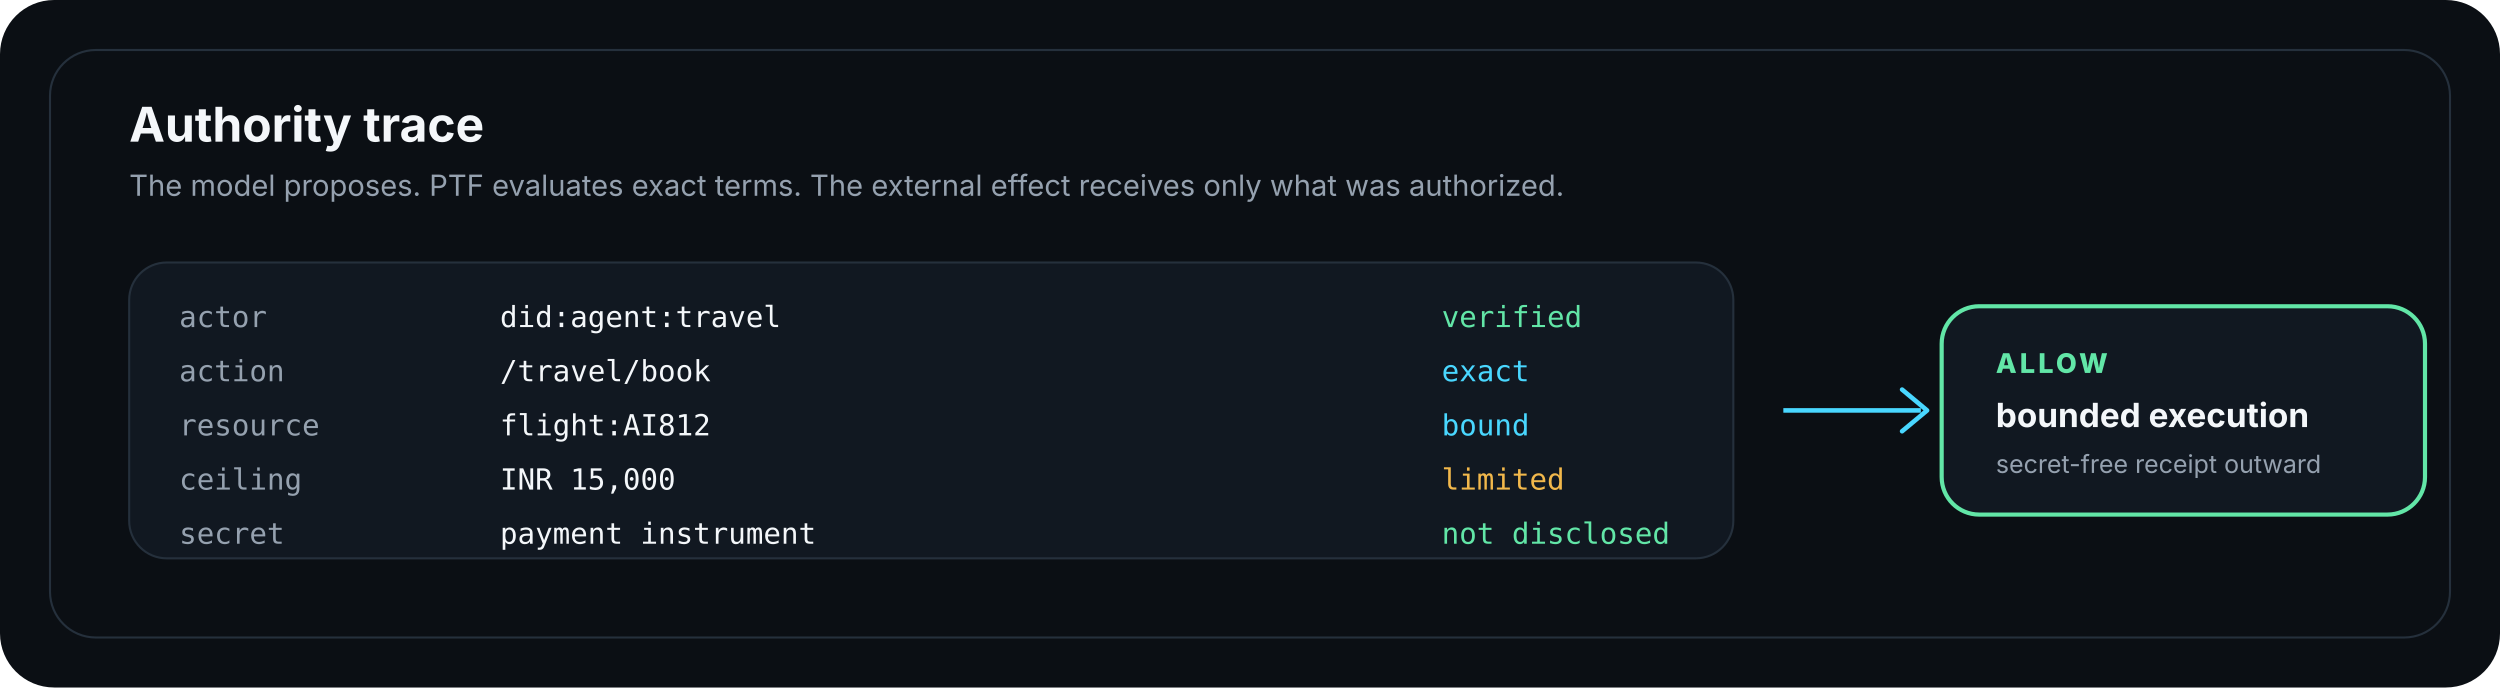
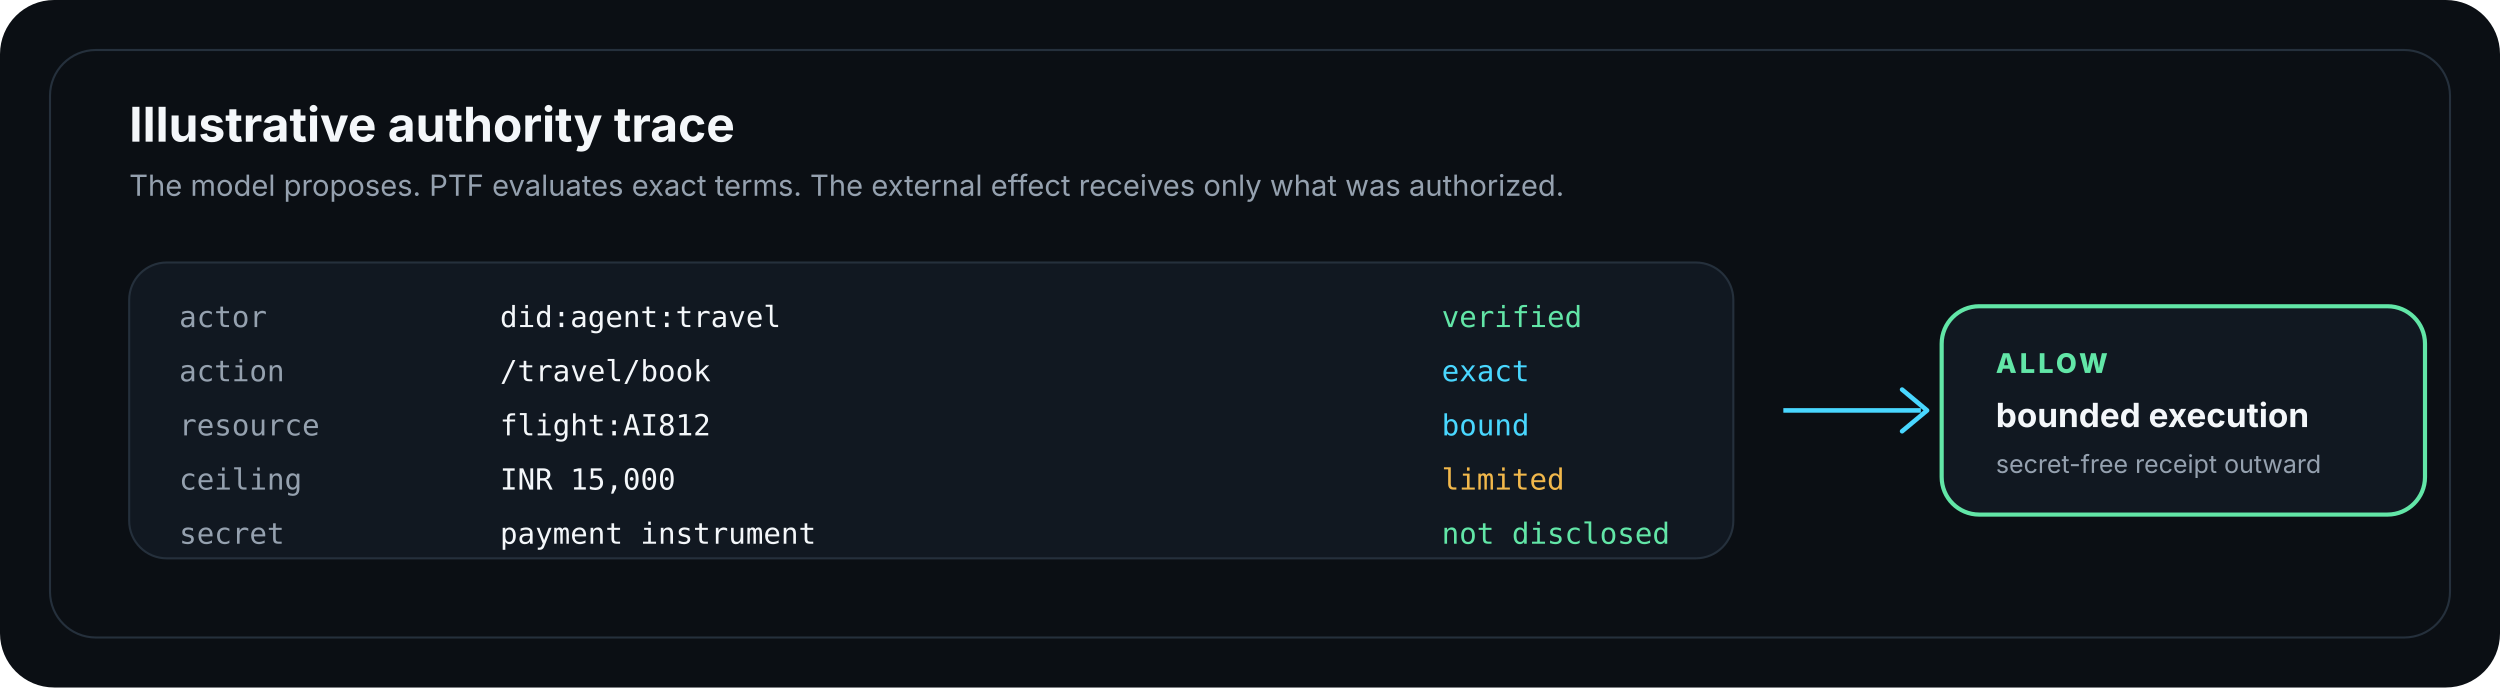
<svg xmlns="http://www.w3.org/2000/svg" viewBox="0 0 1200 330" role="img" aria-labelledby="title desc">
  <rect width="1200" height="330" rx="26" fill="#0B0F14" />
  <rect x="24" y="24" width="1152" height="282" rx="22" fill="none" stroke="#25303C" />
  <g font-family="-apple-system,BlinkMacSystemFont,'Segoe UI',sans-serif">
-     <text x="62" y="68" fill="#F4F7FA" font-size="23" font-weight="740">Authority trace</text>
+     <text x="62" y="68" fill="#F4F7FA" font-size="23" font-weight="740">Illustrative authority trace</text>
    <text x="62" y="94" fill="#95A1AF" font-size="14">The model proposes. PTF evaluates exact terms. The external effect receives only what was authorized.</text>
    <g transform="translate(62 126)">
      <rect width="770" height="142" rx="18" fill="#111821" stroke="#25303C" />
      <g font-family="ui-monospace,SFMono-Regular,Menlo,Consolas,monospace" font-size="14">
        <text x="24" y="31" fill="#95A1AF">actor</text>
        <text x="178" y="31" fill="#F4F7FA">did:agent:travel</text>
        <text x="630" y="31" fill="#62E6A7">verified</text>
        <text x="24" y="57" fill="#95A1AF">action</text>
        <text x="178" y="57" fill="#F4F7FA">/travel/book</text>
        <text x="630" y="57" fill="#49D7FF">exact</text>
        <text x="24" y="83" fill="#95A1AF">resource</text>
        <text x="178" y="83" fill="#F4F7FA">flight:AI812</text>
        <text x="630" y="83" fill="#49D7FF">bound</text>
        <text x="24" y="109" fill="#95A1AF">ceiling</text>
        <text x="178" y="109" fill="#F4F7FA">INR 15,000</text>
        <text x="630" y="109" fill="#F2B84B">limited</text>
        <text x="24" y="135" fill="#95A1AF">secret</text>
        <text x="178" y="135" fill="#F4F7FA">payment instrument</text>
        <text x="630" y="135" fill="#62E6A7">not disclosed</text>
      </g>
      <path d="M794 71h66" stroke="#49D7FF" stroke-width="2.2" />
      <path d="M851 61l12 10-12 10" fill="none" stroke="#49D7FF" stroke-width="2.2" stroke-linecap="round" stroke-linejoin="round" />
      <rect x="870" y="21" width="232" height="100" rx="18" fill="#111821" stroke="#62E6A7" stroke-width="2" />
      <text x="896" y="53" fill="#62E6A7" font-size="13" font-weight="760" letter-spacing="1.5">ALLOW</text>
      <text x="896" y="79" fill="#F4F7FA" font-size="16" font-weight="680">bounded execution</text>
      <text x="896" y="101" fill="#95A1AF" font-size="12">secret-free receipt outward</text>
    </g>
  </g>
</svg>
